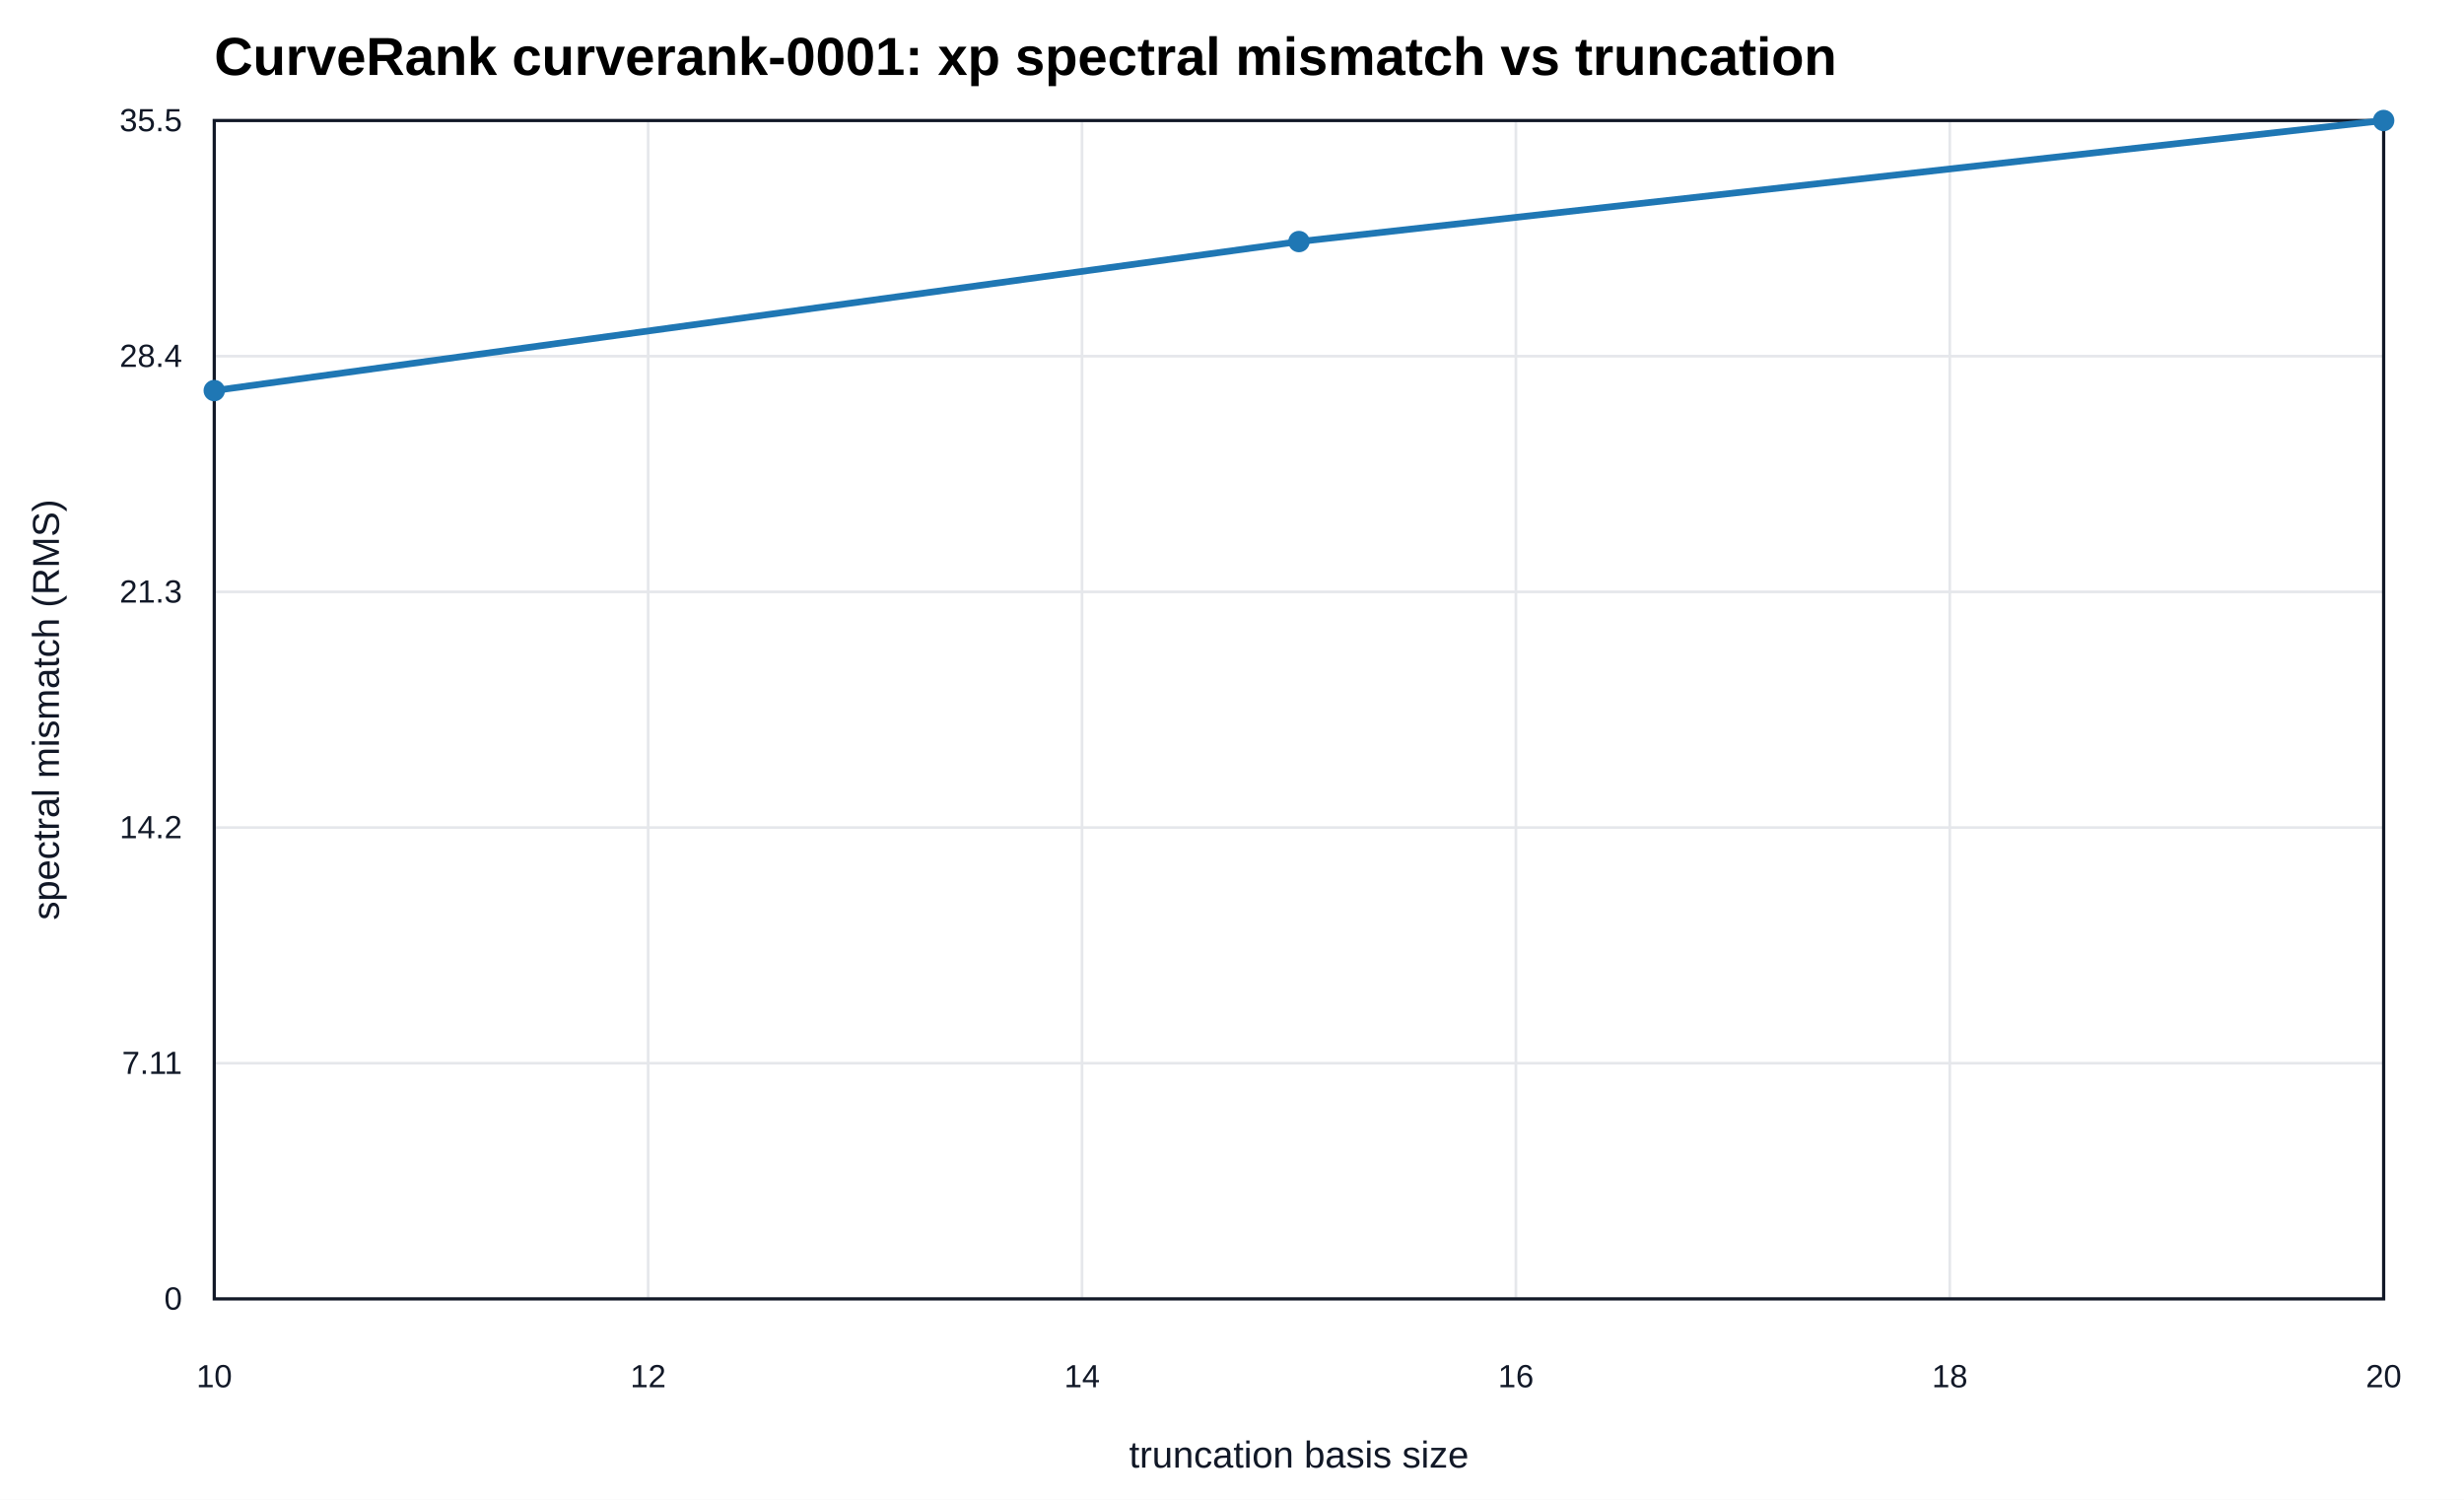
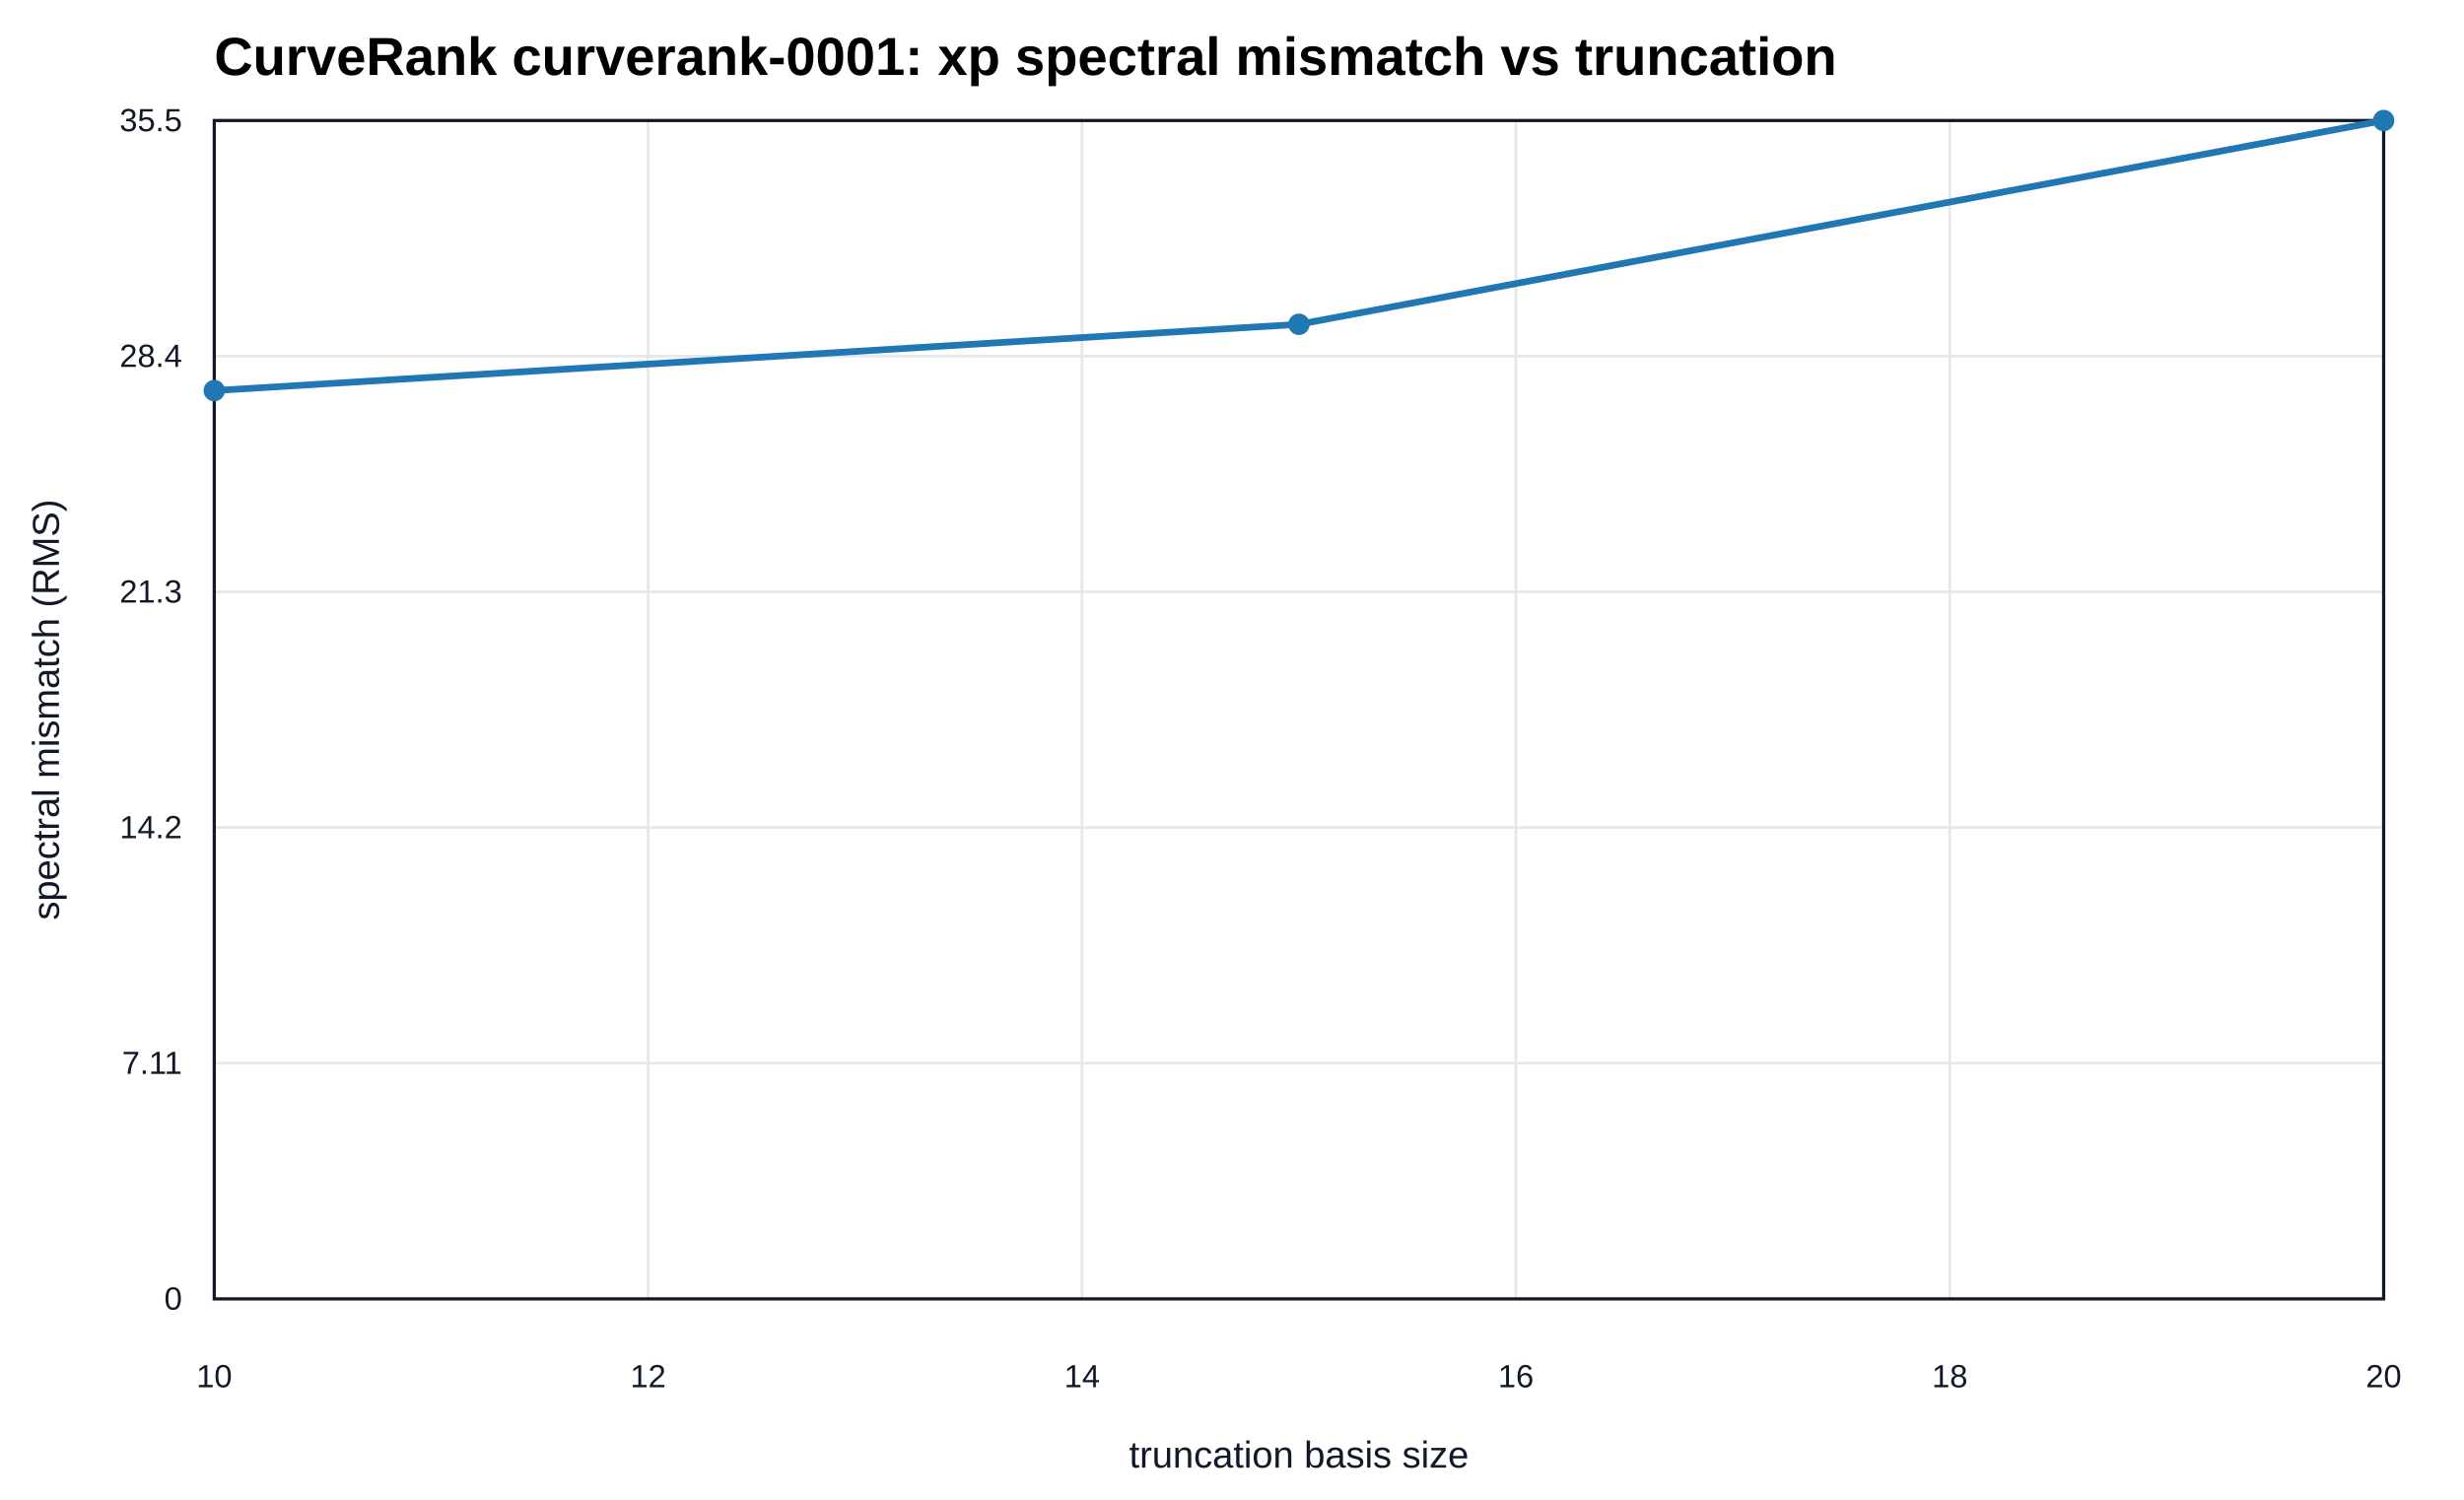
<svg xmlns="http://www.w3.org/2000/svg" width="920" height="560" viewBox="0 0 920 560">
  <rect width="100%" height="100%" fill="#ffffff" />
  <text x="80" y="28" font-size="20" font-family="Arial, sans-serif" font-weight="700">CurveRank curverank-0001: xp spectral mismatch vs truncation</text>
  <g font-family="Arial, sans-serif" fill="#111827">
    <line x1="80.00" y1="45" x2="80.00" y2="485" stroke="#e5e7eb" />
    <text x="80.00" y="518" font-size="12" text-anchor="middle">10</text>
    <line x1="242.00" y1="45" x2="242.00" y2="485" stroke="#e5e7eb" />
    <text x="242.00" y="518" font-size="12" text-anchor="middle">12</text>
    <line x1="404.00" y1="45" x2="404.00" y2="485" stroke="#e5e7eb" />
    <text x="404.00" y="518" font-size="12" text-anchor="middle">14</text>
    <line x1="566.00" y1="45" x2="566.00" y2="485" stroke="#e5e7eb" />
    <text x="566.00" y="518" font-size="12" text-anchor="middle">16</text>
    <line x1="728.00" y1="45" x2="728.00" y2="485" stroke="#e5e7eb" />
    <text x="728.00" y="518" font-size="12" text-anchor="middle">18</text>
    <line x1="890.00" y1="45" x2="890.00" y2="485" stroke="#e5e7eb" />
    <text x="890.00" y="518" font-size="12" text-anchor="middle">20</text>
    <line x1="80" y1="485.00" x2="890" y2="485.00" stroke="#e5e7eb" />
    <text x="68" y="489.00" font-size="12" text-anchor="end">0</text>
    <line x1="80" y1="397.00" x2="890" y2="397.00" stroke="#e5e7eb" />
    <text x="68" y="401.00" font-size="12" text-anchor="end">7.11</text>
    <line x1="80" y1="309.00" x2="890" y2="309.00" stroke="#e5e7eb" />
    <text x="68" y="313.00" font-size="12" text-anchor="end">14.2</text>
    <line x1="80" y1="221.00" x2="890" y2="221.00" stroke="#e5e7eb" />
    <text x="68" y="225.00" font-size="12" text-anchor="end">21.3</text>
    <line x1="80" y1="133.00" x2="890" y2="133.00" stroke="#e5e7eb" />
    <text x="68" y="137.00" font-size="12" text-anchor="end">28.4</text>
    <line x1="80" y1="45.00" x2="890" y2="45.00" stroke="#e5e7eb" />
    <text x="68" y="49.00" font-size="12" text-anchor="end">35.5</text>
    <rect x="80" y="45" width="810" height="440" fill="none" stroke="#111827" stroke-width="1.2" />
-     <polyline points="80.00,145.84 485.00,90.20 890.00,45.00" fill="none" stroke="#1f77b4" stroke-width="2.5" />
+     <polyline points="80.00,145.84 485.00,121.09 890.00,45.00" fill="none" stroke="#1f77b4" stroke-width="2.5" />
    <circle cx="80.00" cy="145.84" r="4" fill="#1f77b4" />
-     <circle cx="485.00" cy="90.20" r="4" fill="#1f77b4" />
+     <circle cx="485.00" cy="121.09" r="4" fill="#1f77b4" />
    <circle cx="890.00" cy="45.00" r="4" fill="#1f77b4" />
    <text x="485.00" y="548" font-size="14" text-anchor="middle">truncation basis size</text>
    <text x="22" y="265.00" font-size="14" text-anchor="middle" transform="rotate(-90 22 265.00)">spectral mismatch (RMS)</text>
  </g>
</svg>
